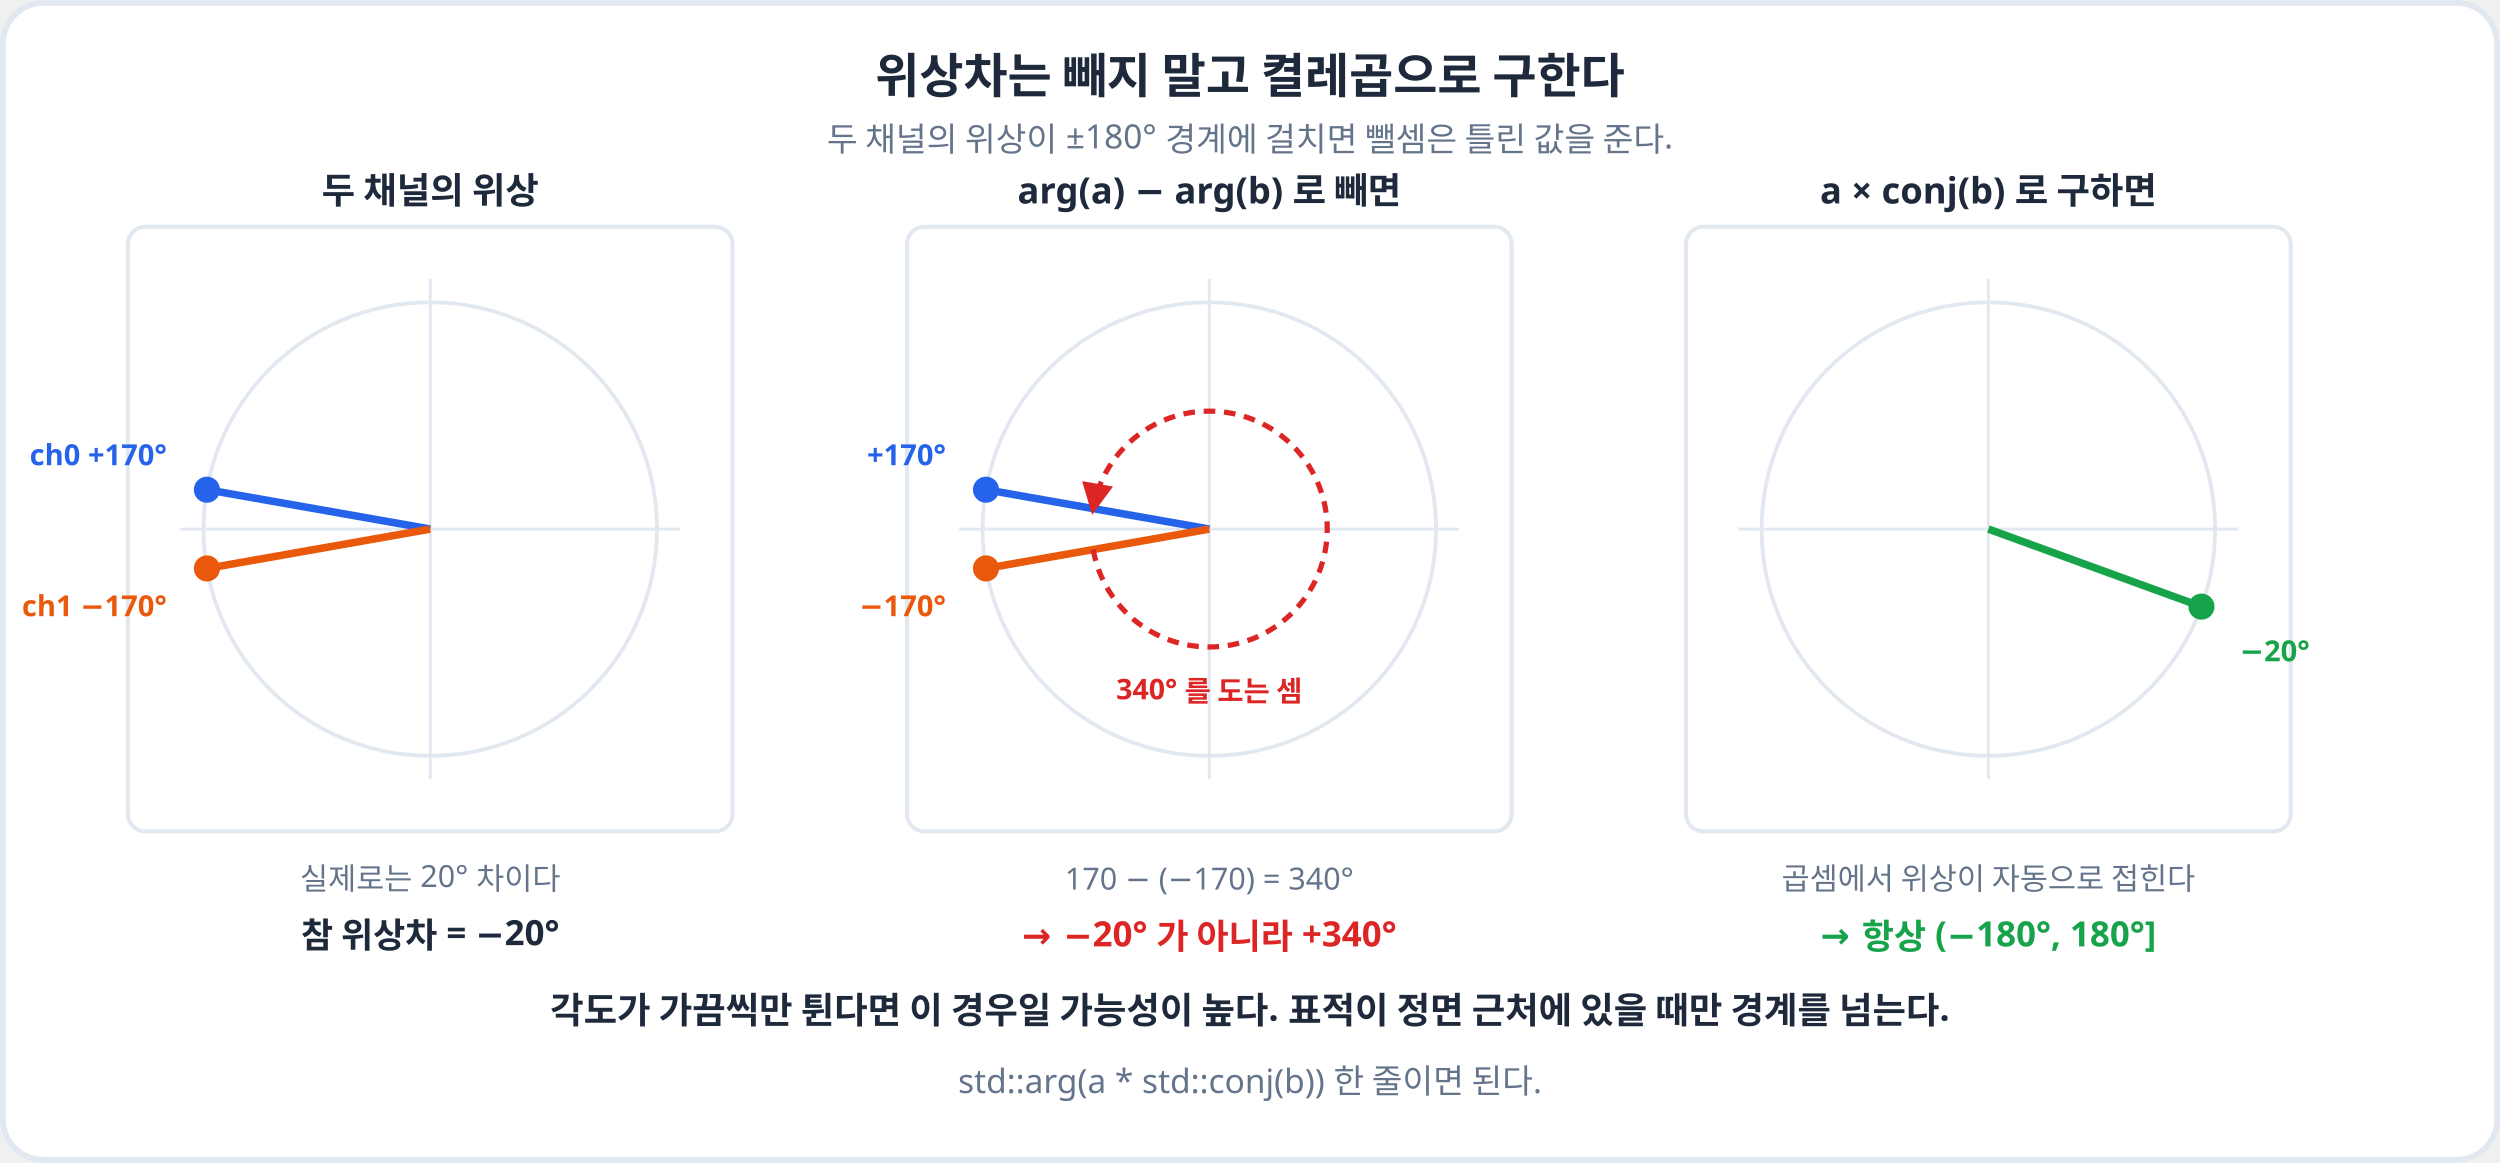
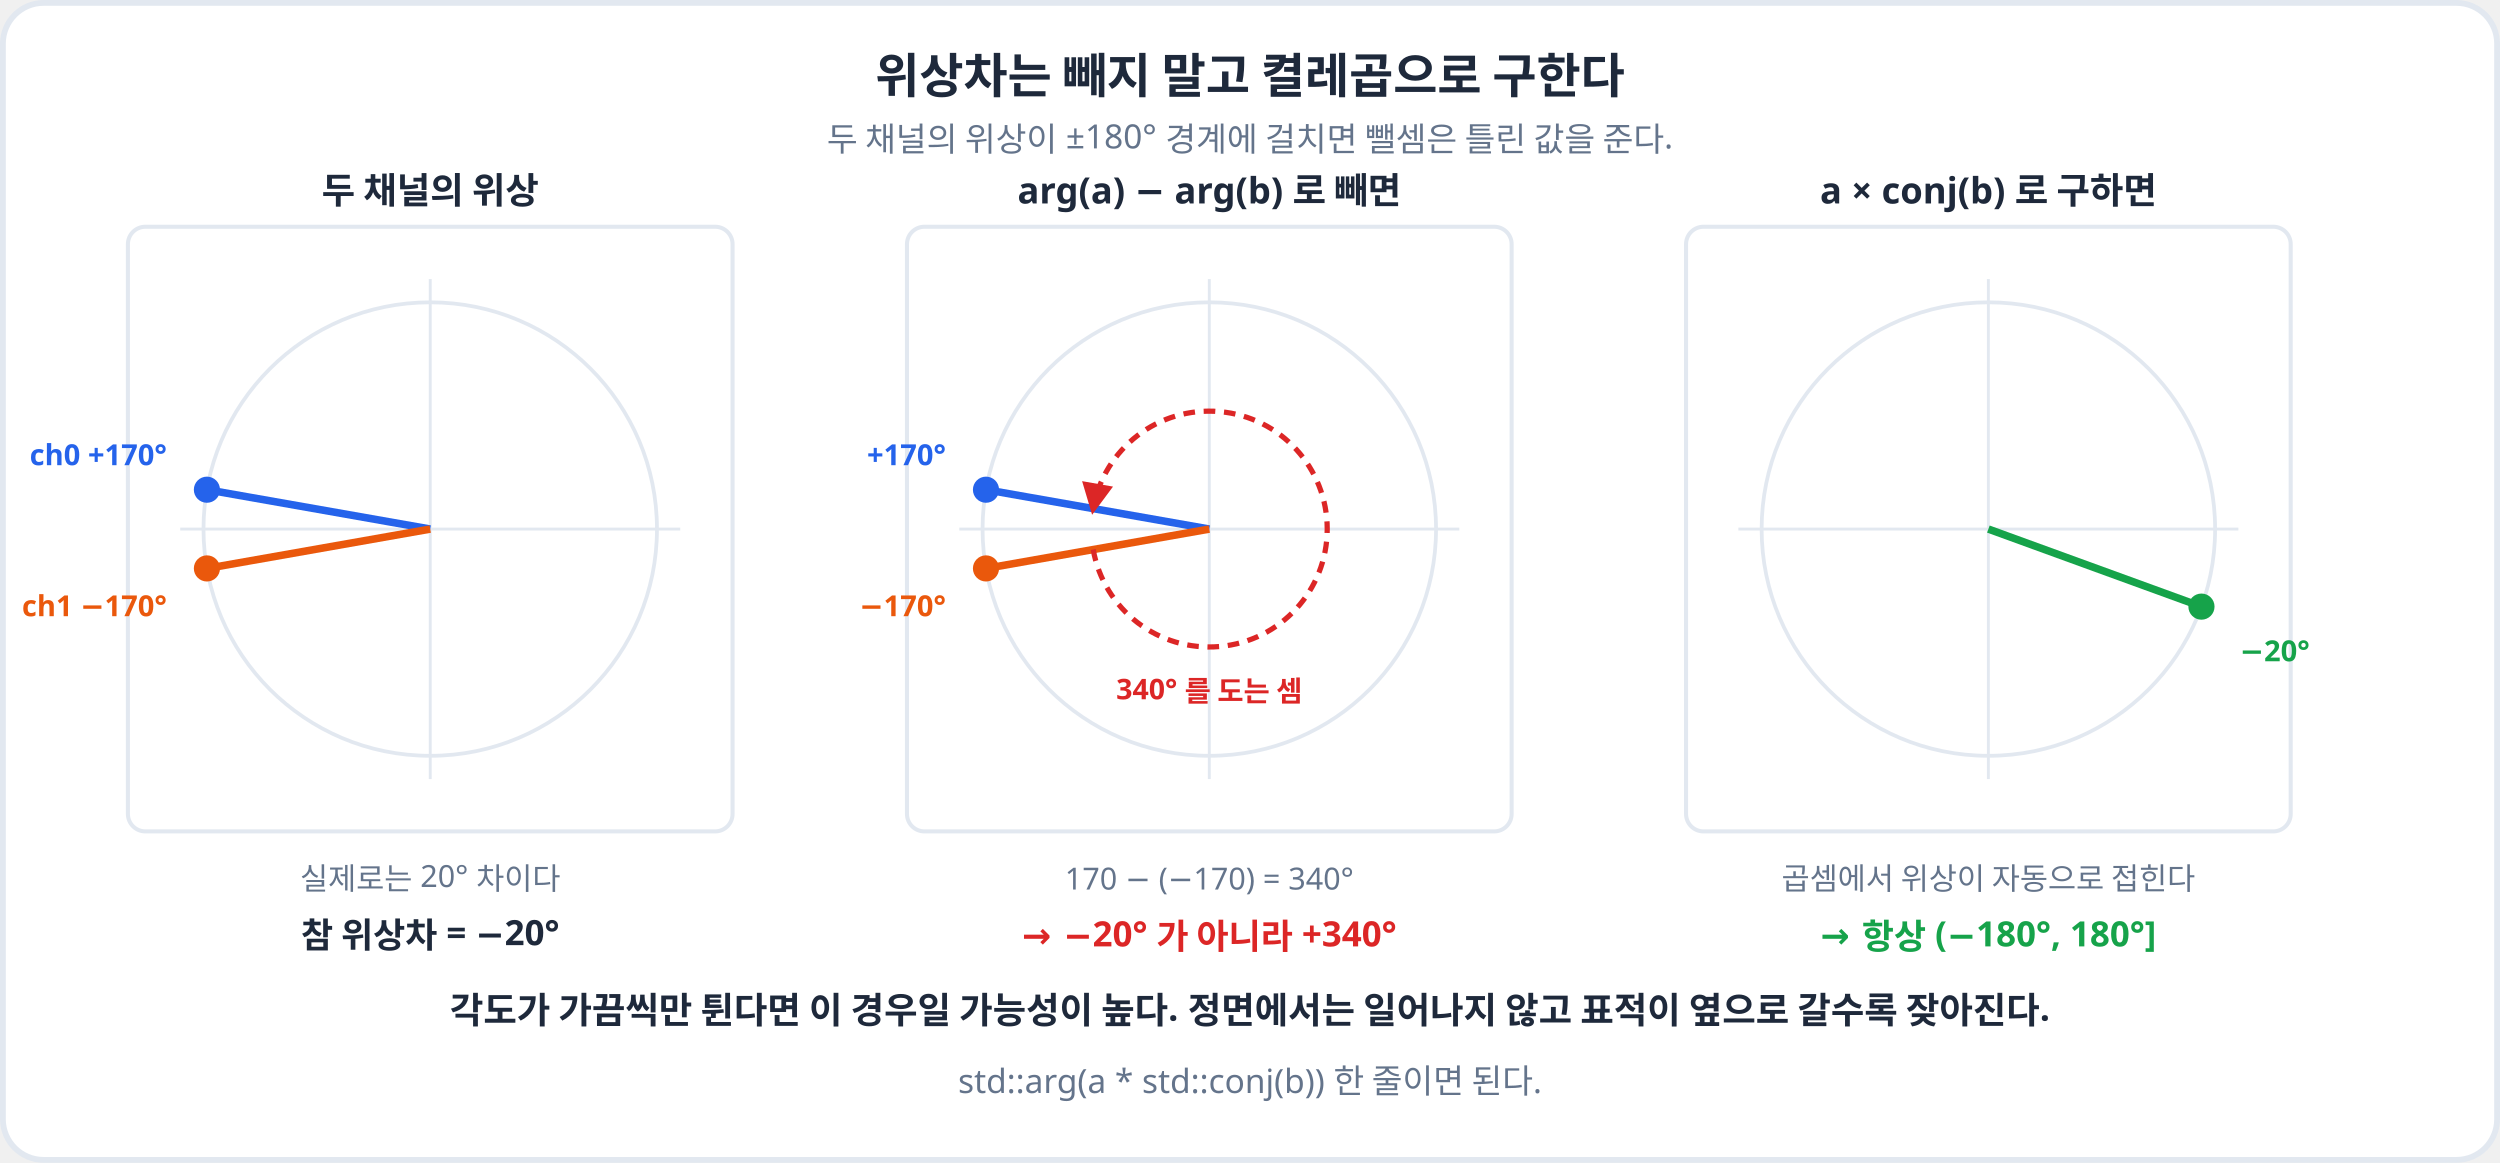
<svg xmlns="http://www.w3.org/2000/svg" viewBox="0 0 860 400" font-family="Segoe UI, Malgun Gothic, Apple SD Gothic Neo, sans-serif">
  <defs>
    <marker id="a-r5" viewBox="0 0 10 10" refX="8" refY="5" markerWidth="6" markerHeight="6" orient="auto-start-reverse">
      <path d="M0,0 L10,5 L0,10 z" fill="#dc2626" />
    </marker>
  </defs>
  <rect x="1" y="1" width="858" height="398" rx="14" fill="#ffffff" stroke="#e2e8f0" stroke-width="2" />
  <text x="430" y="32" font-size="16.5" fill="#1e293b" text-anchor="middle" font-weight="700">위상차는 빼지 말고 켤레곱으로 구한다</text>
  <text x="430" y="52" font-size="11.5" fill="#64748b" text-anchor="middle" font-weight="400">두 채널의 위상이 ±180° 경계에 걸치면 뺄셈은 틀린 값을 준다.</text>
  <rect x="44" y="78" width="208" height="208" rx="6" fill="#ffffff" stroke="#e2e8f0" stroke-width="1.4" />
  <circle cx="148" cy="182" r="78" fill="none" stroke="#e2e8f0" stroke-width="1.3" />
  <line x1="62" y1="182" x2="234" y2="182" stroke="#e2e8f0" stroke-width="1" />
  <line x1="148" y1="96" x2="148" y2="268" stroke="#e2e8f0" stroke-width="1" />
  <line x1="148" y1="182" x2="71.18" y2="168.46" stroke="#2563eb" stroke-width="2.6" />
  <circle cx="71.18" cy="168.46" r="4.5" fill="#2563eb" />
  <text x="57.4" y="160.02" font-size="10" fill="#2563eb" text-anchor="end" font-weight="700">ch0  +170°</text>
  <line x1="148" y1="182" x2="71.18" y2="195.54" stroke="#ea580c" stroke-width="2.6" />
  <circle cx="71.18" cy="195.54" r="4.5" fill="#ea580c" />
  <text x="57.4" y="211.98" font-size="10" fill="#ea580c" text-anchor="end" font-weight="700">ch1  −170°</text>
  <text x="148" y="70" font-size="12.5" fill="#1e293b" text-anchor="middle" font-weight="700">두 채널의 위상</text>
  <text x="148" y="306" font-size="10.5" fill="#64748b" text-anchor="middle" font-weight="400">실제로는 20° 차이다</text>
  <text x="148" y="326" font-size="12" fill="#1e293b" text-anchor="middle" font-weight="700">참 위상차 = −20°</text>
  <rect x="312" y="78" width="208" height="208" rx="6" fill="#ffffff" stroke="#e2e8f0" stroke-width="1.4" />
  <circle cx="416" cy="182" r="78" fill="none" stroke="#e2e8f0" stroke-width="1.3" />
  <line x1="330" y1="182" x2="502" y2="182" stroke="#e2e8f0" stroke-width="1" />
  <line x1="416" y1="96" x2="416" y2="268" stroke="#e2e8f0" stroke-width="1" />
  <line x1="416" y1="182" x2="339.18" y2="168.46" stroke="#2563eb" stroke-width="2.6" />
  <circle cx="339.18" cy="168.46" r="4.5" fill="#2563eb" />
  <text x="325.4" y="160.02" font-size="10" fill="#2563eb" text-anchor="end" font-weight="700">+170°</text>
  <line x1="416" y1="182" x2="339.18" y2="195.54" stroke="#ea580c" stroke-width="2.6" />
  <circle cx="339.18" cy="195.54" r="4.5" fill="#ea580c" />
  <text x="325.4" y="211.98" font-size="10" fill="#ea580c" text-anchor="end" font-weight="700">−170°</text>
  <text x="416" y="70" font-size="12.5" fill="#1e293b" text-anchor="middle" font-weight="700">arg(a) − arg(b) 로 빼면</text>
  <text x="416" y="306" font-size="10.5" fill="#64748b" text-anchor="middle" font-weight="400">170 − (−170) = 340°</text>
  <text x="416" y="326" font-size="12" fill="#dc2626" text-anchor="middle" font-weight="700">→ −20° 가 아니라 +340°</text>
  <path d="M376.06,189.04 A40.56,40.56 0 1 0 376.06,174.96" fill="none" stroke="#dc2626" stroke-width="1.8" stroke-dasharray="4 3" marker-end="url(#a-r5)" />
  <text x="416" y="240.56" font-size="9.8" fill="#dc2626" text-anchor="middle" font-weight="700">340° 를 도는 셈</text>
  <rect x="580" y="78" width="208" height="208" rx="6" fill="#ffffff" stroke="#e2e8f0" stroke-width="1.4" />
  <circle cx="684" cy="182" r="78" fill="none" stroke="#e2e8f0" stroke-width="1.3" />
  <line x1="598" y1="182" x2="770" y2="182" stroke="#e2e8f0" stroke-width="1" />
  <line x1="684" y1="96" x2="684" y2="268" stroke="#e2e8f0" stroke-width="1" />
  <line x1="684" y1="182" x2="757.3" y2="208.68" stroke="#16a34a" stroke-width="2.6" />
  <circle cx="757.3" cy="208.68" r="4.5" fill="#16a34a" />
  <text x="770.45" y="227.47" font-size="10" fill="#16a34a" text-anchor="start" font-weight="700">−20°</text>
  <text x="684" y="70" font-size="12.5" fill="#1e293b" text-anchor="middle" font-weight="700">a × conj(b) 로 구하면</text>
  <text x="684" y="306" font-size="10.5" fill="#64748b" text-anchor="middle" font-weight="400">곱셈에서 위상이 자동으로 접힌다</text>
  <text x="684" y="326" font-size="12" fill="#16a34a" text-anchor="middle" font-weight="700">→ 항상 (−180°, 180°]</text>
-   <text x="430" y="352" font-size="12.5" fill="#1e293b" text-anchor="middle" font-weight="600">각도가 가끔씩만 튄다면 이 경우일 가능성이 높다. 표적이 정면 근처에 있을 때만 경계를 넘는다.</text>
+   <text x="430" y="352" font-size="12.5" fill="#1e293b" text-anchor="middle" font-weight="600">각도가 가끔씩만 튄다면 이 경우일 가능성이 높다. 정면에서는 일어나지 않고 표적이 옆으로 갈수록 잦아진다.</text>
  <text x="430" y="376" font-size="11.5" fill="#64748b" text-anchor="middle" font-weight="400">std::arg(a * std::conj(b)) 한 줄이면 된다.</text>
</svg>
